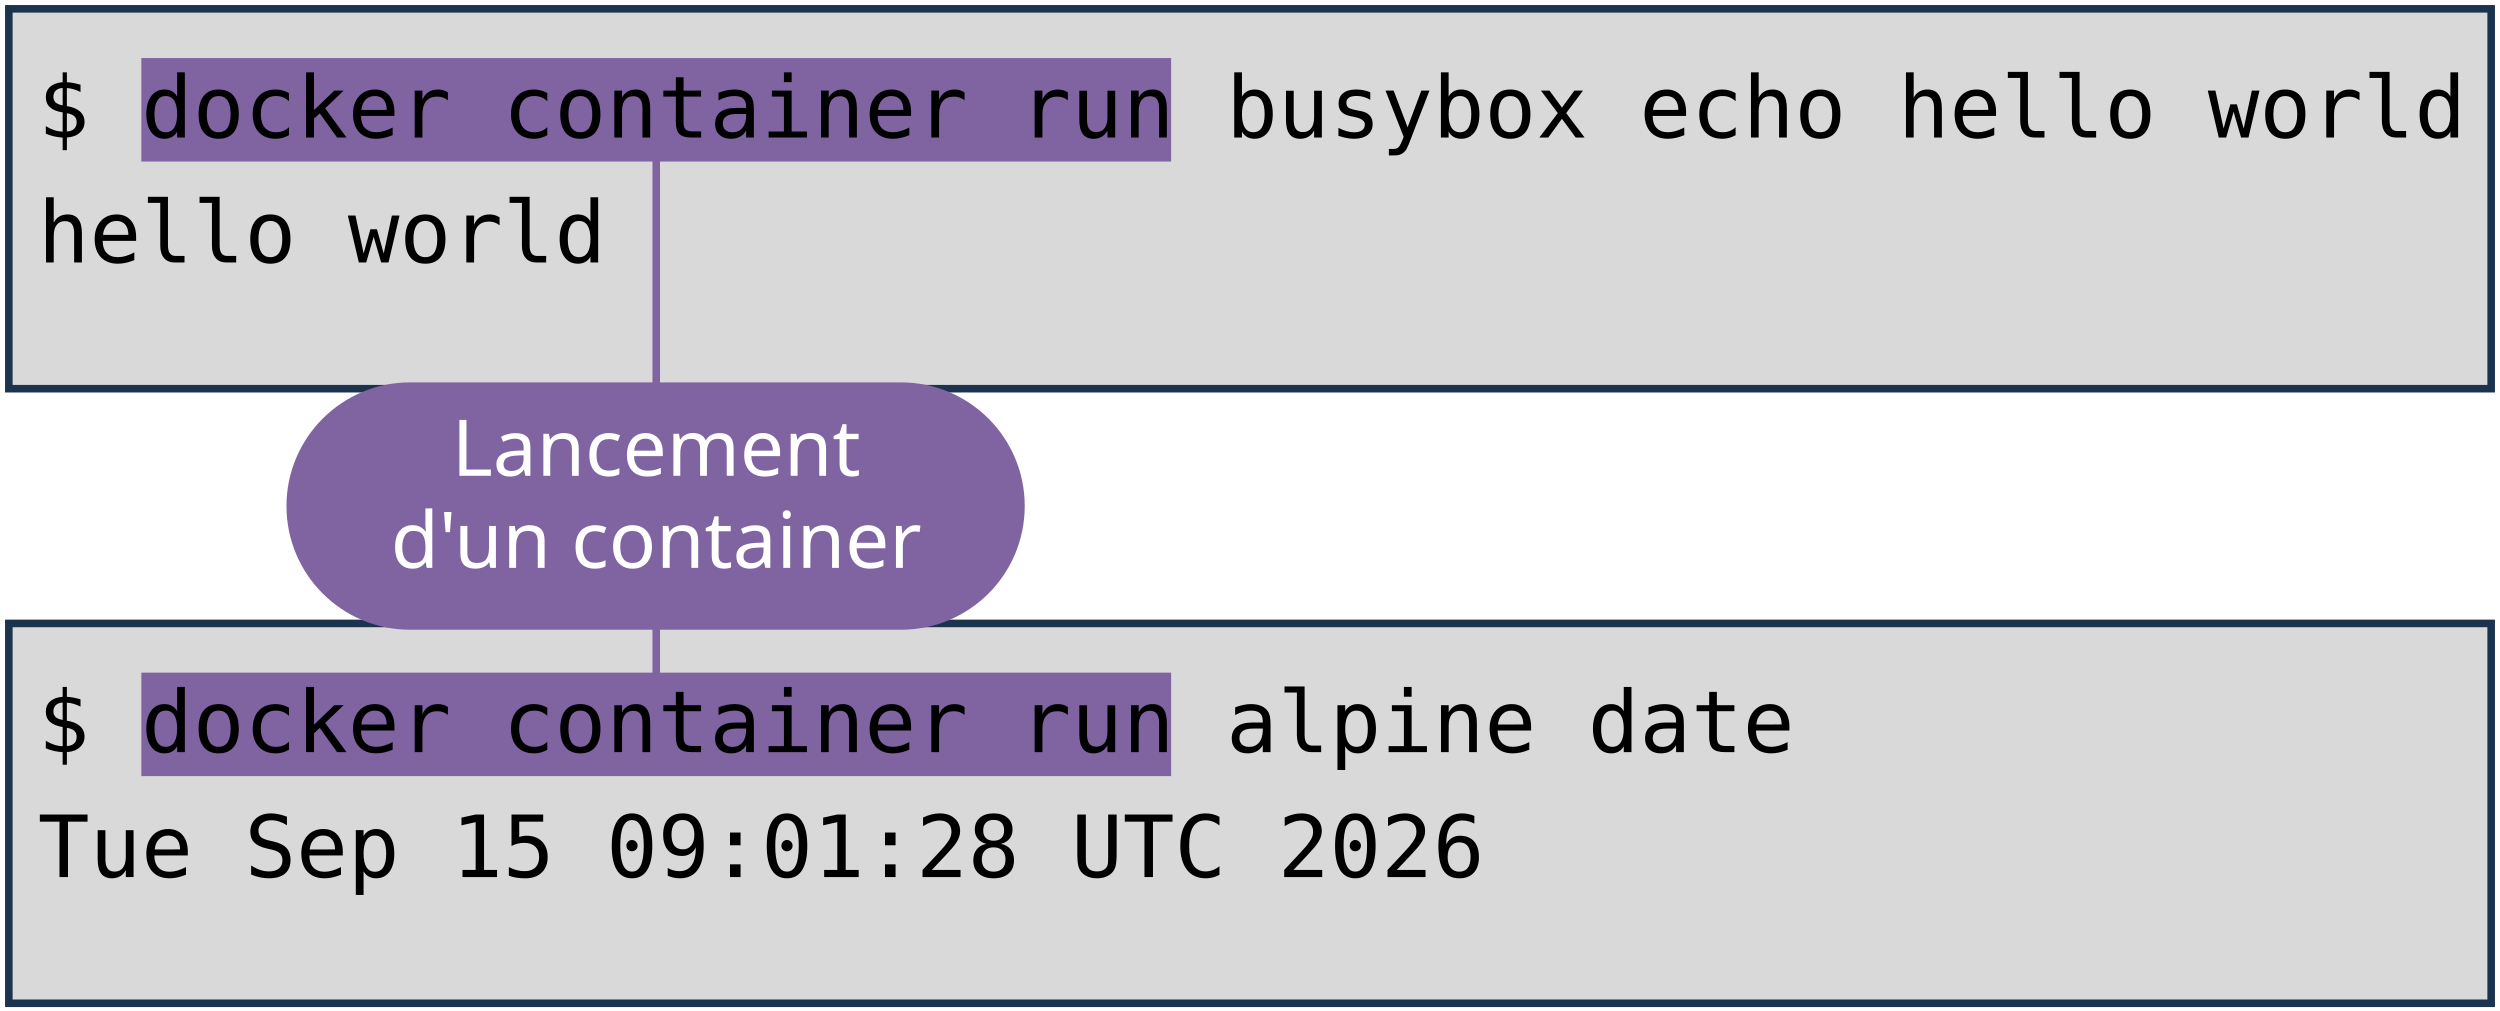
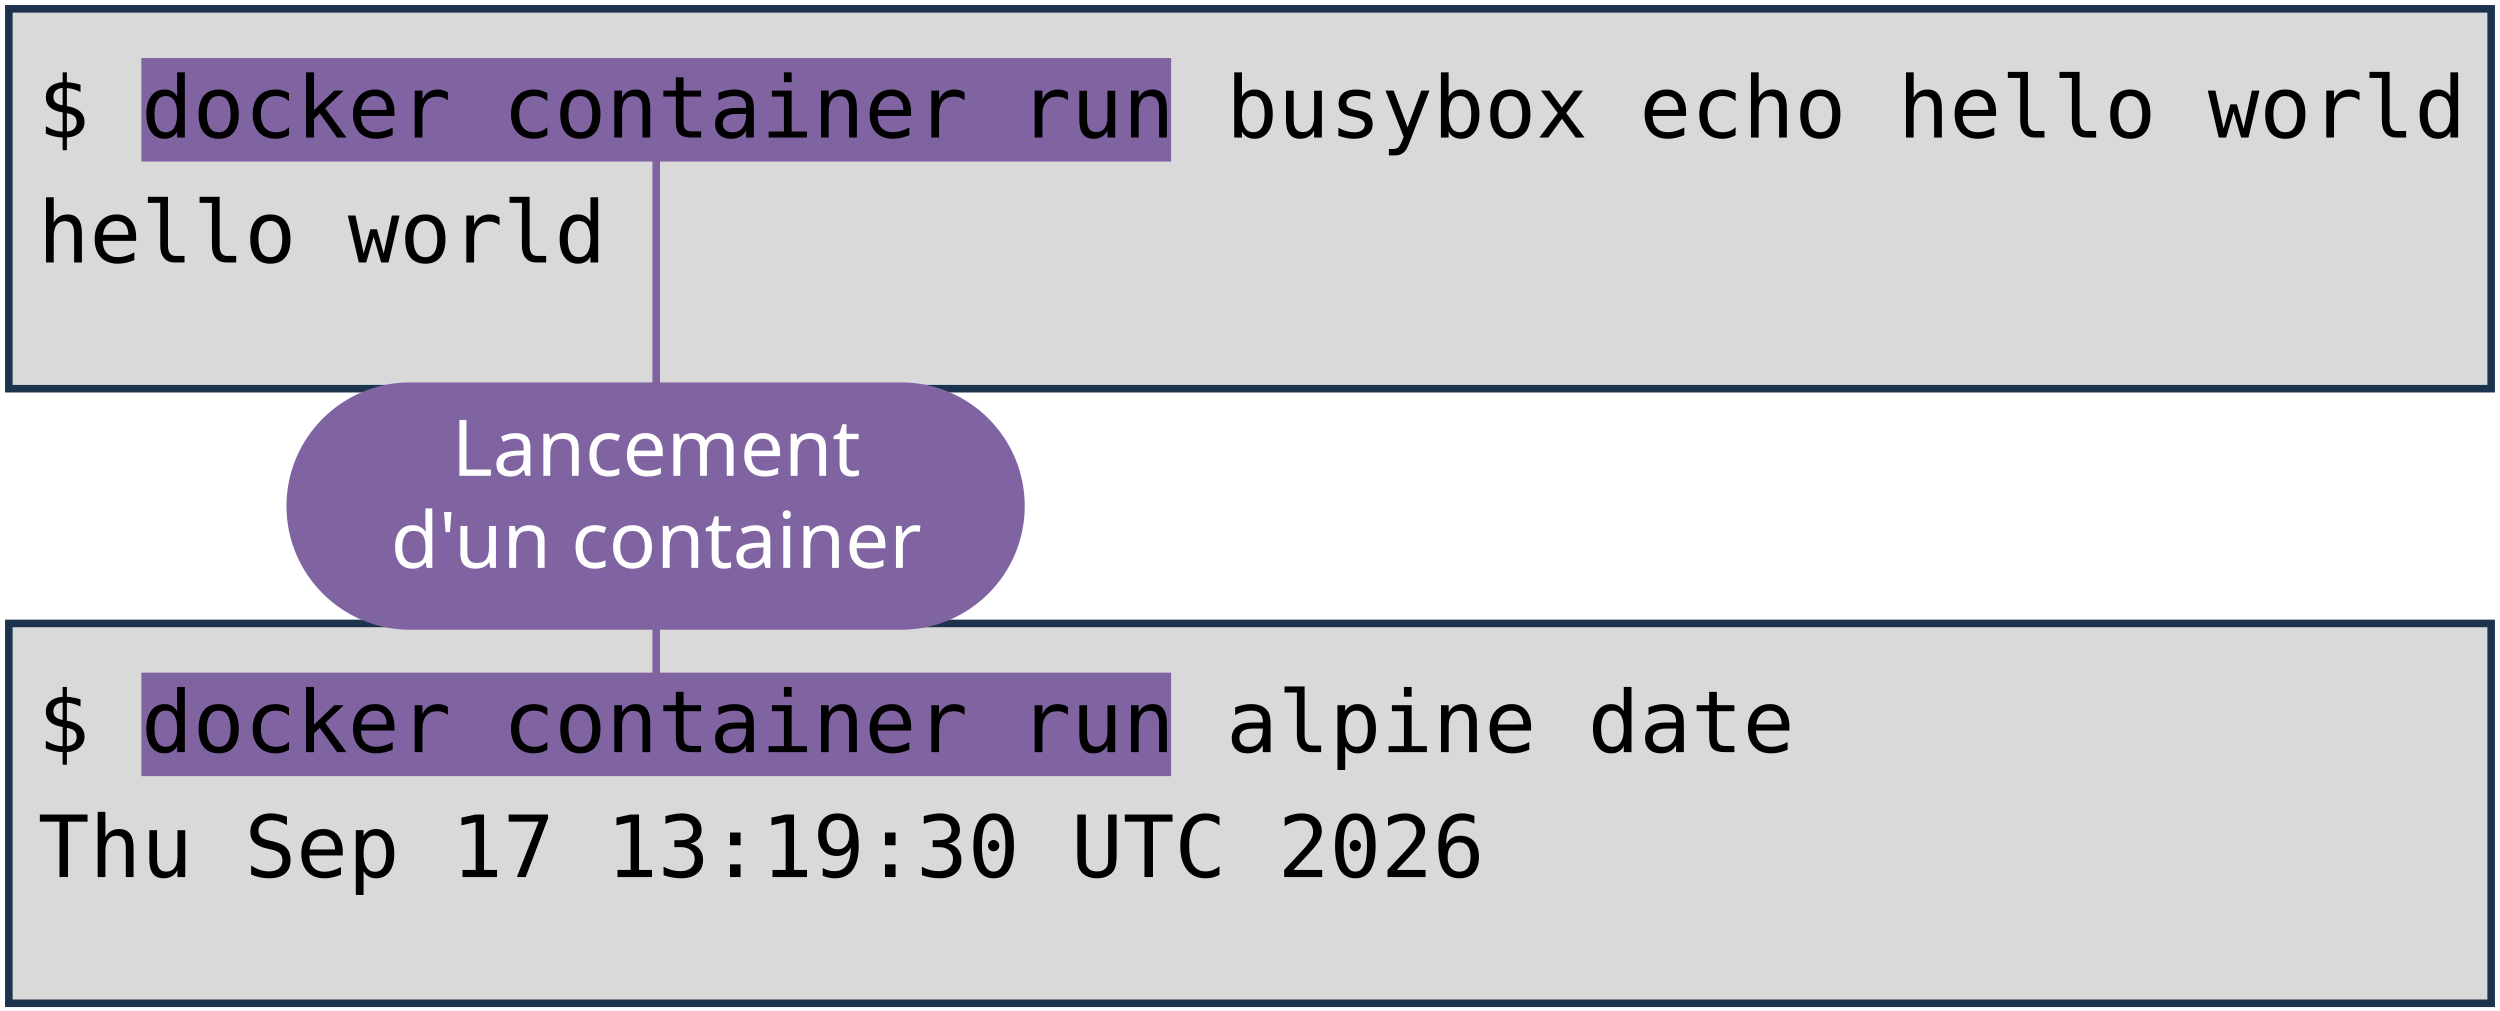
<svg xmlns="http://www.w3.org/2000/svg" viewBox="0 0 1981 801" width="1981" height="801" role="img" aria-label="Deux terminaux : docker container run busybox echo hello world, et docker container run alpine date. Annotations : lancement d'un container, image, commande lancée.">
  <style>
    .code { font-family: "DejaVu Sans Mono", Menlo, Consolas, monospace; font-size: 68px; fill: #000000; }
    .pill { font-family: "Trebuchet MS", "Century Gothic", Verdana, sans-serif; font-size: 62px; text-anchor: middle; }
  </style>
  <rect width="1981" height="801" fill="#FFFFFF" />
  <rect x="7" y="7" width="1967" height="301" fill="#D9D9D9" stroke="#1C334E" stroke-width="6" />
  <rect x="7" y="494" width="1967" height="301" fill="#D9D9D9" stroke="#1C334E" stroke-width="6" />
  <rect x="112" y="46" width="816" height="82" fill="#8064A2" />
  <rect x="112" y="533" width="816" height="82" fill="#8064A2" />
  <text x="30" y="109" class="code" xml:space="preserve">$ docker container run busybox echo hello world</text>
  <text x="30" y="208" class="code" xml:space="preserve">hello world</text>
  <text x="30" y="596" class="code" xml:space="preserve">$ docker container run alpine date</text>
-   <text x="30" y="695" class="code" xml:space="preserve">Tue Sep 15 09:01:28 UTC 2026</text>
+   <text x="30" y="695" class="code" xml:space="preserve">Thu Sep 17 13:19:30 UTC 2026</text>
  <path d="M 520 401 L 520 128" stroke="#8064A2" stroke-width="6" fill="none" stroke-linecap="round" />
  <path d="M 520 401 L 520 533" stroke="#8064A2" stroke-width="6" fill="none" stroke-linecap="round" />
  <rect x="227" y="303" width="585" height="196" rx="98" fill="#8064A2" />
  <text x="520" y="377" class="pill" fill="#FFFFFF">Lancement</text>
  <text x="520" y="450" class="pill" fill="#FFFFFF">d'un container</text>
</svg>
